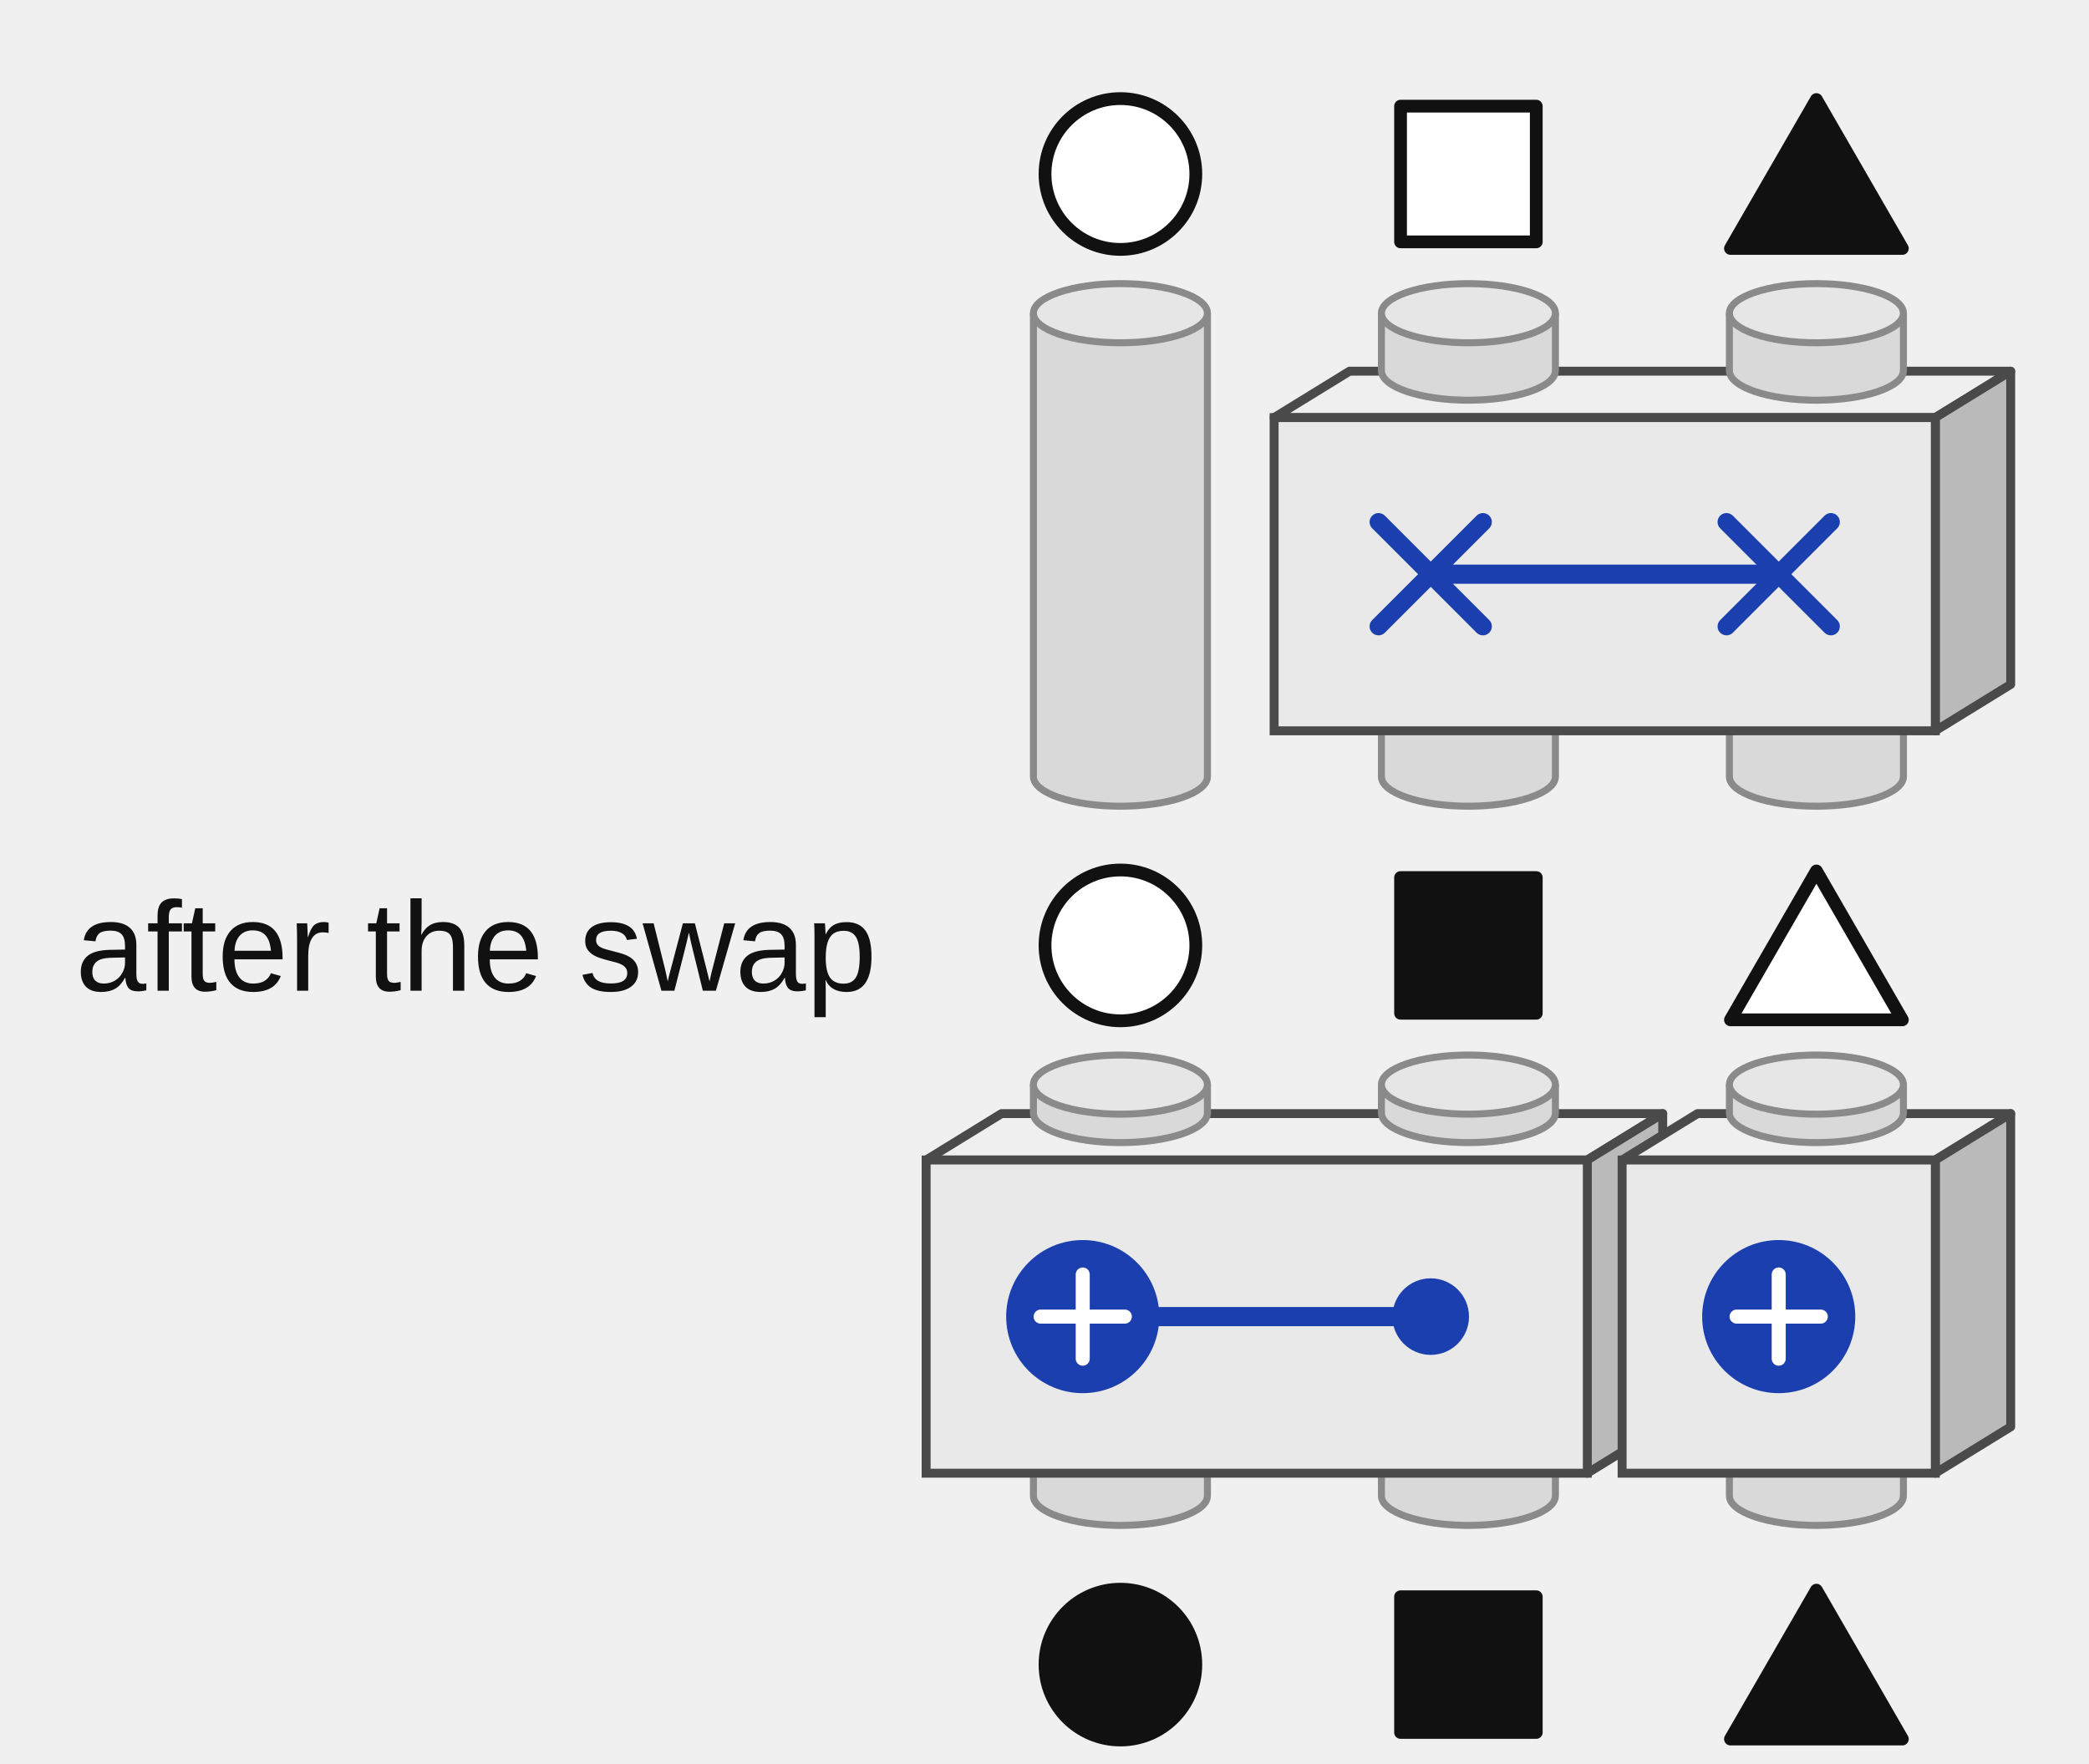
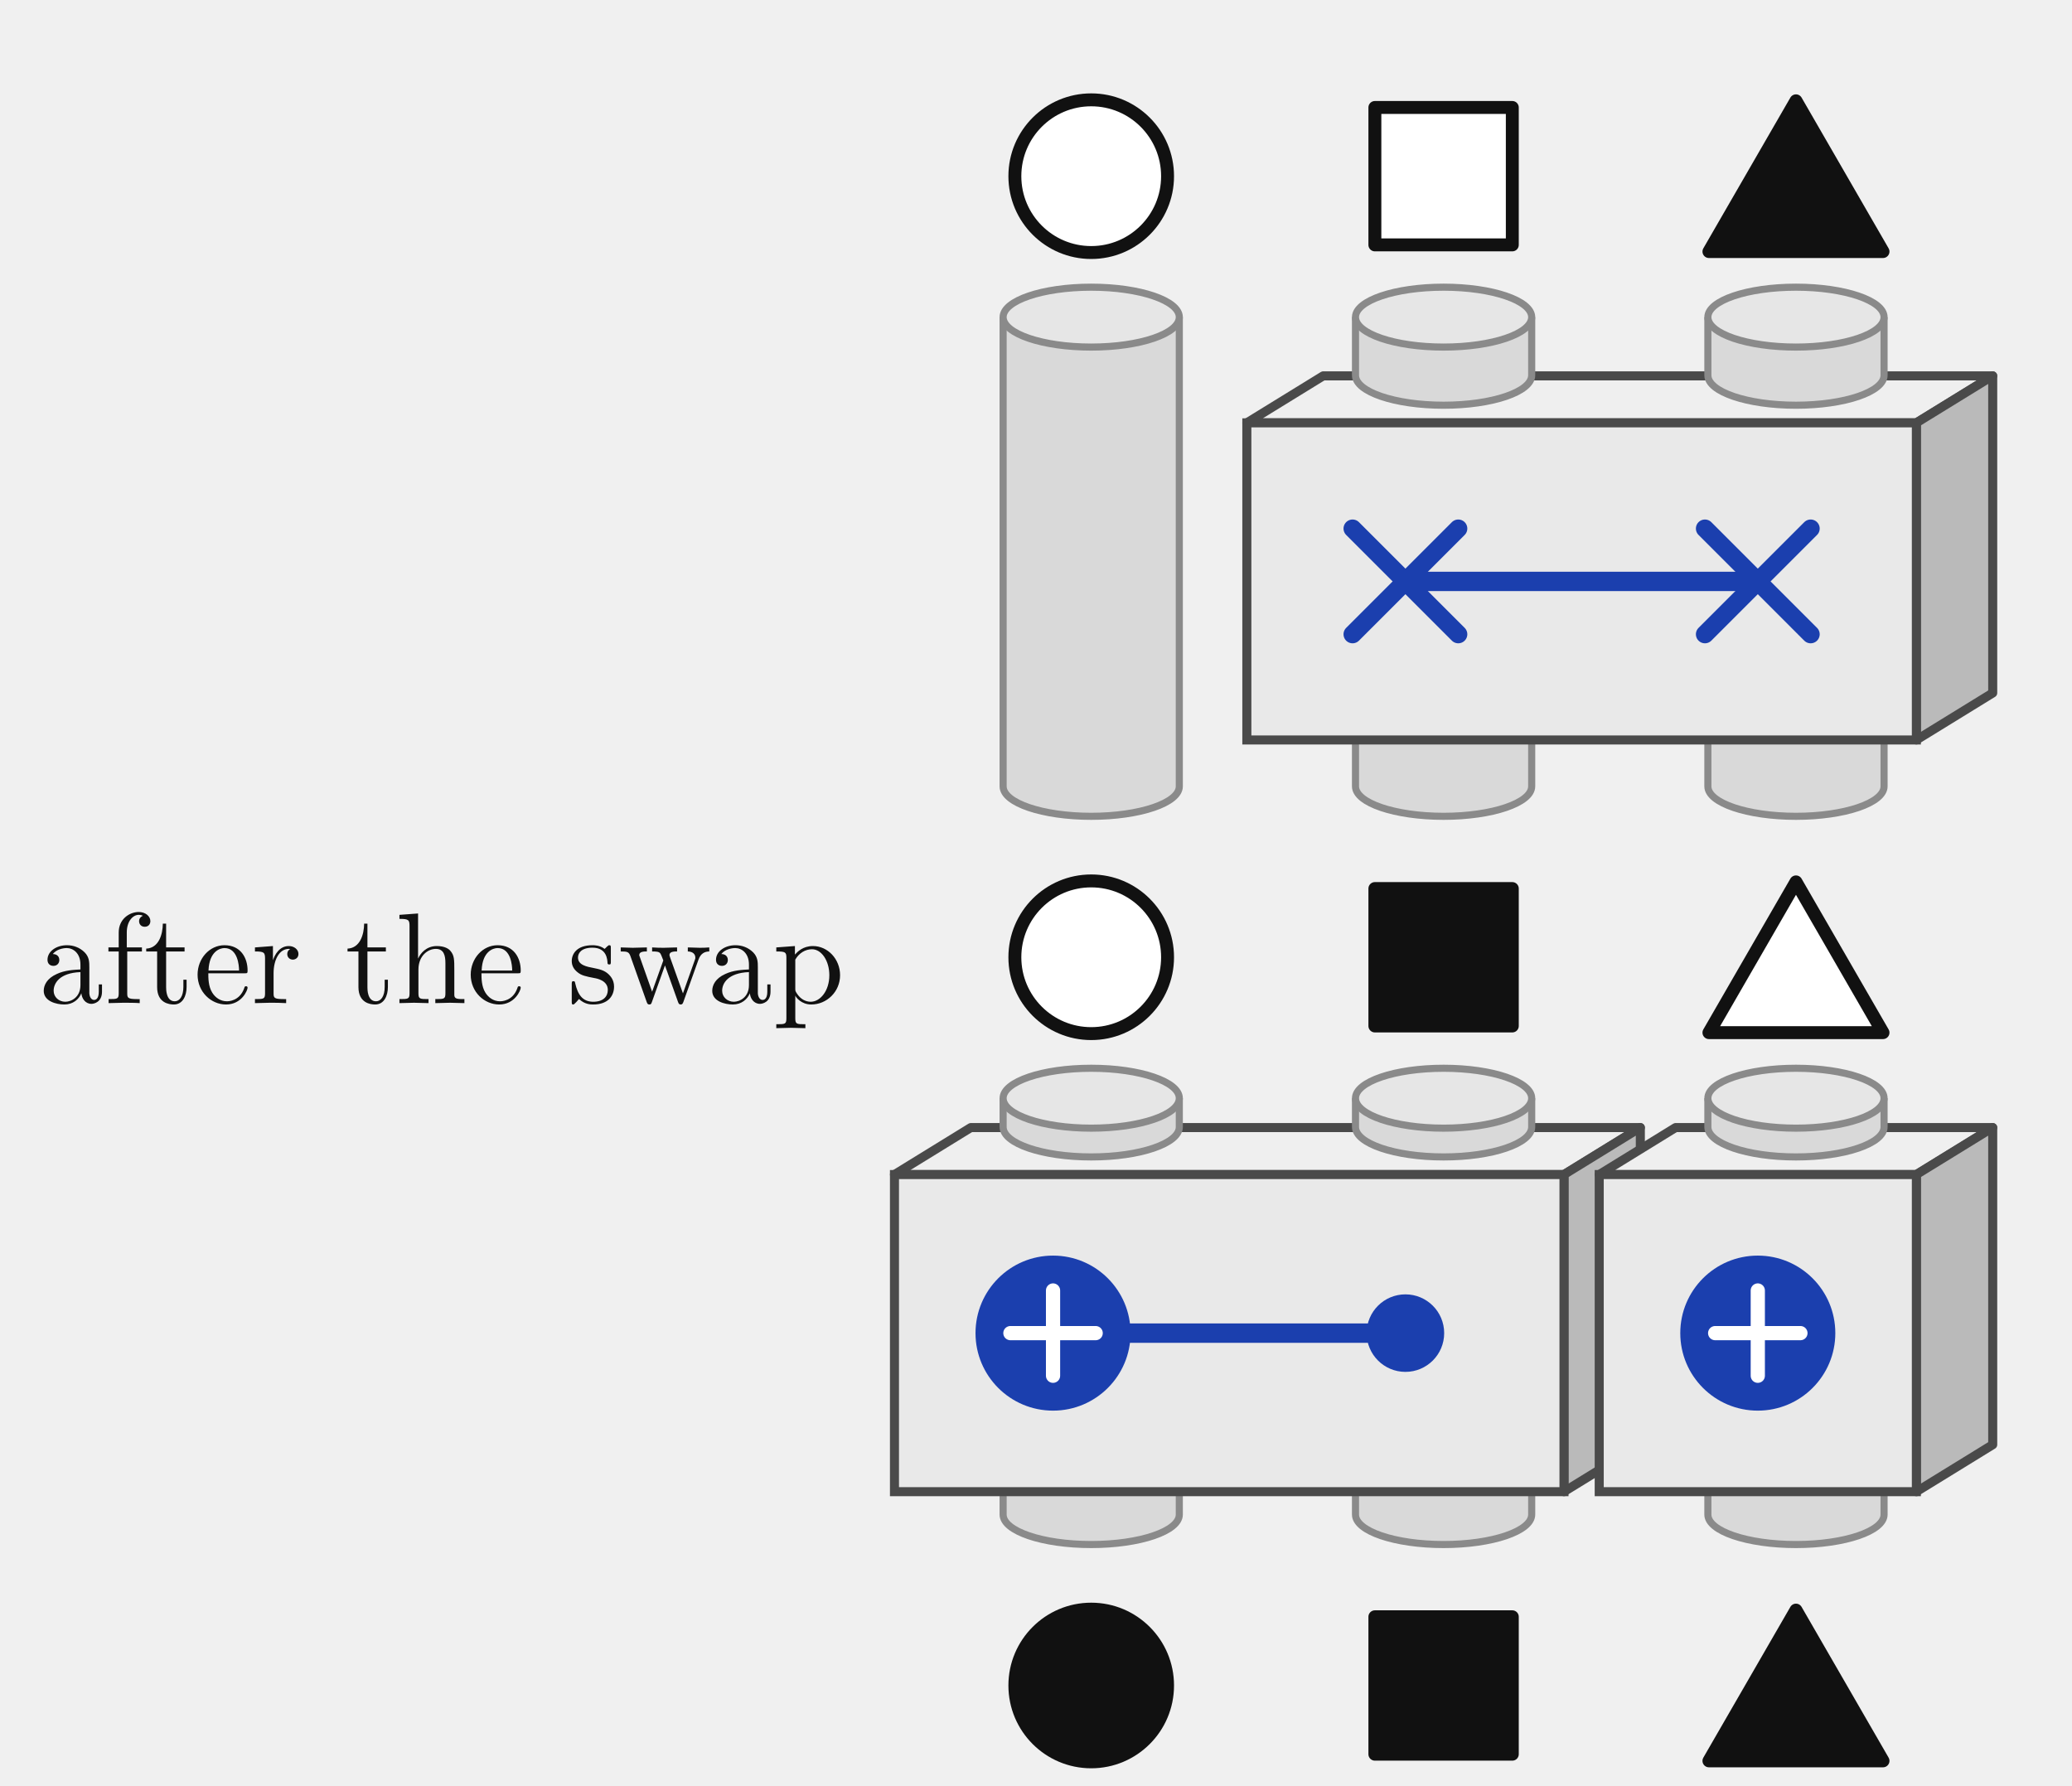
- <svg xmlns="http://www.w3.org/2000/svg" viewBox="-193.182 -17 360.182 304" width="360.182" height="304" shape-rendering="geometricPrecision">
+ <svg xmlns="http://www.w3.org/2000/svg" viewBox="-185.802 -17 352.802 304" width="352.802" height="304" shape-rendering="geometricPrecision">
  <g>
    <g data-key="pipe:1:controlled@1-2#0">
      <path d="M-15 233L-15 240.9A15 5.1 0 0 0 15 240.9L15 233" fill="#d9d9d9" stroke="#8a8a8a" stroke-width="1.21" />
    </g>
    <g data-key="pipe:2:controlled@1-2#0">
      <path d="M45 233L45 240.9A15 5.1 0 0 0 75 240.9L75 233" fill="#d9d9d9" stroke="#8a8a8a" stroke-width="1.21" />
    </g>
    <g data-key="pipe:3:controlled@3-3#0">
      <path d="M105 233L105 240.9A15 5.1 0 0 0 135 240.9L135 233" fill="#d9d9d9" stroke="#8a8a8a" stroke-width="1.21" />
    </g>
    <g data-key="controlled@1-2#0">
      <path d="M-33.5 183L-20.5 175L93.5 175L80.5 183Z" fill="#efefef" stroke="#4a4a4a" stroke-width="1.54" stroke-linejoin="round" />
      <path d="M80.5 183L93.5 175L93.5 229L80.5 237Z" fill="#bababa" stroke="#4a4a4a" stroke-width="1.54" stroke-linejoin="round" />
      <rect x="-33.5" y="183" width="114" height="54" fill="#e9e9e9" stroke="#4a4a4a" stroke-width="1.54" />
    </g>
    <g data-key="controlled@3-3#0">
      <path d="M86.5 183L99.5 175L153.5 175L140.5 183Z" fill="#efefef" stroke="#4a4a4a" stroke-width="1.54" stroke-linejoin="round" />
      <path d="M140.5 183L153.5 175L153.5 229L140.5 237Z" fill="#bababa" stroke="#4a4a4a" stroke-width="1.54" stroke-linejoin="round" />
      <rect x="86.5" y="183" width="54" height="54" fill="#e9e9e9" stroke="#4a4a4a" stroke-width="1.54" />
    </g>
    <g data-key="pipe:1:n1">
      <path d="M-15 170L-15 174.9A15 5.1 0 0 0 15 174.9L15 170" fill="#d9d9d9" stroke="#8a8a8a" stroke-width="1.21" />
      <ellipse cx="0" cy="170" rx="15" ry="5.1" fill="#e6e6e6" stroke="#8a8a8a" stroke-width="1.21" />
    </g>
    <g data-key="pipe:2:n2">
      <path d="M45 170L45 174.9A15 5.1 0 0 0 75 174.9L75 170" fill="#d9d9d9" stroke="#8a8a8a" stroke-width="1.21" />
      <ellipse cx="60" cy="170" rx="15" ry="5.1" fill="#e6e6e6" stroke="#8a8a8a" stroke-width="1.21" />
    </g>
    <g data-key="pipe:3:n2">
      <path d="M105 170L105 174.9A15 5.1 0 0 0 135 174.9L135 170" fill="#d9d9d9" stroke="#8a8a8a" stroke-width="1.21" />
      <ellipse cx="120" cy="170" rx="15" ry="5.1" fill="#e6e6e6" stroke="#8a8a8a" stroke-width="1.21" />
    </g>
    <g data-key="pipe:2:swap@2-3#0">
      <path d="M45 105L45 116.9A15 5.1 0 0 0 75 116.9L75 105" fill="#d9d9d9" stroke="#8a8a8a" stroke-width="1.21" />
    </g>
    <g data-key="pipe:3:swap@2-3#0">
      <path d="M105 105L105 116.9A15 5.1 0 0 0 135 116.9L135 105" fill="#d9d9d9" stroke="#8a8a8a" stroke-width="1.21" />
    </g>
    <g data-key="swap@2-3#0">
      <path d="M26.5 55L39.5 47L153.5 47L140.5 55Z" fill="#efefef" stroke="#4a4a4a" stroke-width="1.54" stroke-linejoin="round" />
      <path d="M140.5 55L153.5 47L153.5 101L140.5 109Z" fill="#bababa" stroke="#4a4a4a" stroke-width="1.54" stroke-linejoin="round" />
      <rect x="26.5" y="55" width="114" height="54" fill="#e9e9e9" stroke="#4a4a4a" stroke-width="1.54" />
    </g>
    <g data-key="pipe:1:n0">
      <path d="M-15 37L-15 116.9A15 5.1 0 0 0 15 116.9L15 37" fill="#d9d9d9" stroke="#8a8a8a" stroke-width="1.21" />
      <ellipse cx="0" cy="37" rx="15" ry="5.1" fill="#e6e6e6" stroke="#8a8a8a" stroke-width="1.21" />
    </g>
    <g data-key="pipe:2:n0">
      <path d="M45 37L45 46.9A15 5.1 0 0 0 75 46.9L75 37" fill="#d9d9d9" stroke="#8a8a8a" stroke-width="1.21" />
      <ellipse cx="60" cy="37" rx="15" ry="5.1" fill="#e6e6e6" stroke="#8a8a8a" stroke-width="1.21" />
    </g>
    <g data-key="pipe:3:n0">
      <path d="M105 37L105 46.9A15 5.1 0 0 0 135 46.9L135 37" fill="#d9d9d9" stroke="#8a8a8a" stroke-width="1.21" />
      <ellipse cx="120" cy="37" rx="15" ry="5.1" fill="#e6e6e6" stroke="#8a8a8a" stroke-width="1.21" />
    </g>
    <g data-key="swap@2-3#0">
      <line x1="53.5" y1="82" x2="113.5" y2="82" stroke="#1b3fae" stroke-width="3.3" stroke-linecap="round" />
    </g>
    <g data-key="swap@2-3#0">
      <line x1="44.5" y1="73" x2="62.5" y2="91" stroke="#1b3fae" stroke-width="3.08" stroke-linecap="round" />
      <line x1="44.5" y1="91" x2="62.5" y2="73" stroke="#1b3fae" stroke-width="3.08" stroke-linecap="round" />
    </g>
    <g data-key="swap@2-3#0">
      <line x1="104.5" y1="73" x2="122.5" y2="91" stroke="#1b3fae" stroke-width="3.08" stroke-linecap="round" />
      <line x1="104.5" y1="91" x2="122.5" y2="73" stroke="#1b3fae" stroke-width="3.08" stroke-linecap="round" />
    </g>
    <g data-key="view@1-3#0">
      <g transform="translate(0 146)">
        <path d="M-13 0A13 13 0 1 0 13 0A13 13 0 1 0 -13 0Z" fill="#ffffff" stroke="#111111" stroke-width="2.2" stroke-linejoin="round" />
      </g>
    </g>
    <g data-key="view@1-3#0">
      <g transform="translate(60 146)">
        <path d="M-11.7 -11.7L11.7 -11.7L11.7 11.7L-11.7 11.7Z" fill="#111111" stroke="#111111" stroke-width="2.2" stroke-linejoin="round" />
      </g>
    </g>
    <g data-key="view@1-3#0">
      <g transform="translate(120 146)">
        <path d="M0 -12.834L14.82 12.834L-14.82 12.834Z" fill="#ffffff" stroke="#111111" stroke-width="2.2" stroke-linejoin="round" />
      </g>
    </g>
    <g data-key="controlled@1-2#0">
      <line x1="-6.5" y1="210" x2="53.5" y2="210" stroke="#1b3fae" stroke-width="3.3" stroke-linecap="round" />
    </g>
    <g data-key="controlled@1-2#0">
      <circle cx="53.5" cy="210" r="6.6" fill="#1b3fae" />
    </g>
    <g data-key="controlled@1-2#0">
      <circle cx="-6.5" cy="210" r="13.2" fill="#1b3fae" />
      <line x1="-13.76" y1="210" x2="0.76" y2="210" stroke="#ffffff" stroke-width="2.42" stroke-linecap="round" />
      <line x1="-6.5" y1="202.74" x2="-6.5" y2="217.26" stroke="#ffffff" stroke-width="2.42" stroke-linecap="round" />
    </g>
    <g data-key="controlled@3-3#0">
      <circle cx="113.5" cy="210" r="13.2" fill="#1b3fae" />
      <line x1="106.24" y1="210" x2="120.76" y2="210" stroke="#ffffff" stroke-width="2.42" stroke-linecap="round" />
      <line x1="113.5" y1="202.74" x2="113.5" y2="217.26" stroke="#ffffff" stroke-width="2.42" stroke-linecap="round" />
    </g>
    <g data-key="state:in">
      <g transform="translate(0 13)">
        <path d="M-13 0A13 13 0 1 0 13 0A13 13 0 1 0 -13 0Z" fill="#ffffff" stroke="#111111" stroke-width="2.2" stroke-linejoin="round" />
      </g>
    </g>
    <g data-key="state:in">
      <g transform="translate(60 13)">
        <path d="M-11.7 -11.7L11.7 -11.7L11.7 11.7L-11.7 11.7Z" fill="#ffffff" stroke="#111111" stroke-width="2.2" stroke-linejoin="round" />
      </g>
    </g>
    <g data-key="state:in">
      <g transform="translate(120 13)">
        <path d="M0 -12.834L14.82 12.834L-14.82 12.834Z" fill="#111111" stroke="#111111" stroke-width="2.2" stroke-linejoin="round" />
      </g>
    </g>
    <g data-key="state:out">
      <g transform="translate(0 270)">
        <path d="M-13 0A13 13 0 1 0 13 0A13 13 0 1 0 -13 0Z" fill="#111111" stroke="#111111" stroke-width="2.2" stroke-linejoin="round" />
      </g>
    </g>
    <g data-key="state:out">
      <g transform="translate(60 270)">
        <path d="M-11.7 -11.7L11.7 -11.7L11.7 11.7L-11.7 11.7Z" fill="#111111" stroke="#111111" stroke-width="2.2" stroke-linejoin="round" />
      </g>
    </g>
    <g data-key="state:out">
      <g transform="translate(120 270)">
        <path d="M0 -12.834L14.82 12.834L-14.82 12.834Z" fill="#111111" stroke="#111111" stroke-width="2.2" stroke-linejoin="round" />
      </g>
    </g>
-     <text x="-42" y="153.81" text-anchor="end" font-family="ui-sans-serif, system-ui, -apple-system, 'Helvetica Neue', Arial, sans-serif" font-size="22" font-weight="400" fill="#111111">after the swap</text>
+     <text x="-42" y="153.81" text-anchor="end" font-family="'Latin Modern Roman', 'CMU Serif', 'Computer Modern', 'Latin Modern Roman 10', 'Times New Roman', Times, serif" font-size="22" font-weight="400" fill="#111111">after the swap</text>
  </g>
</svg>
